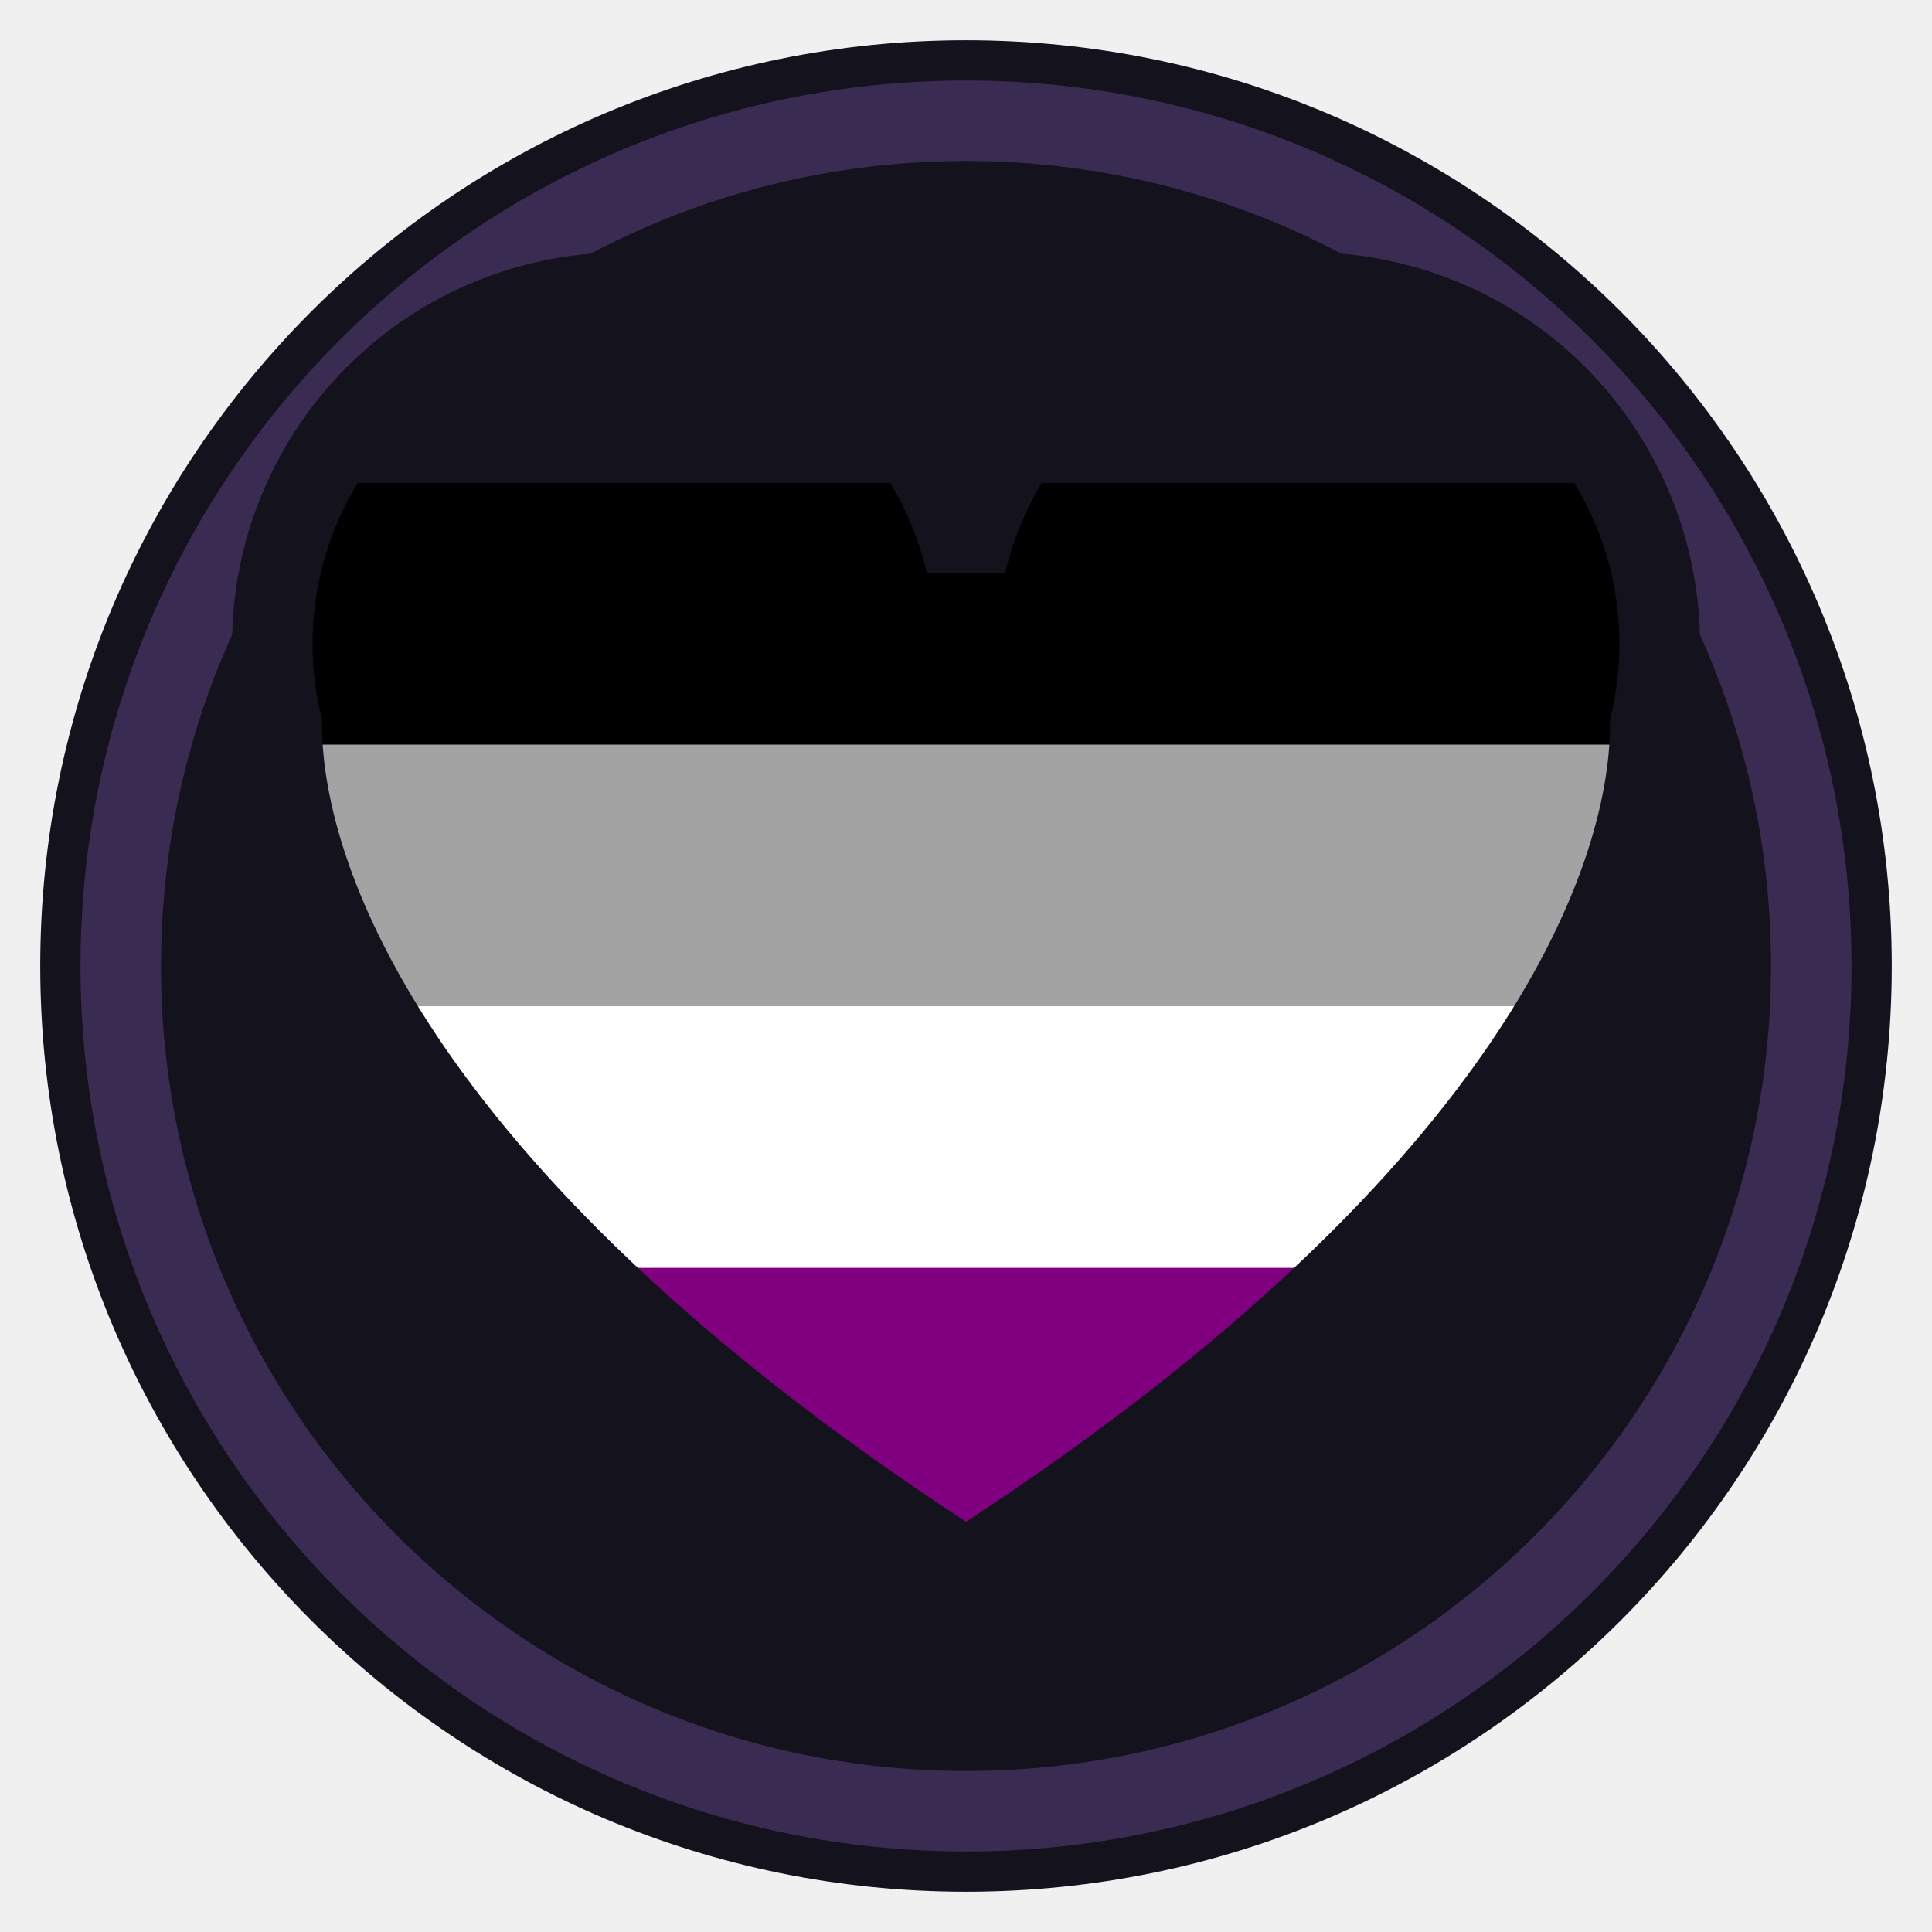
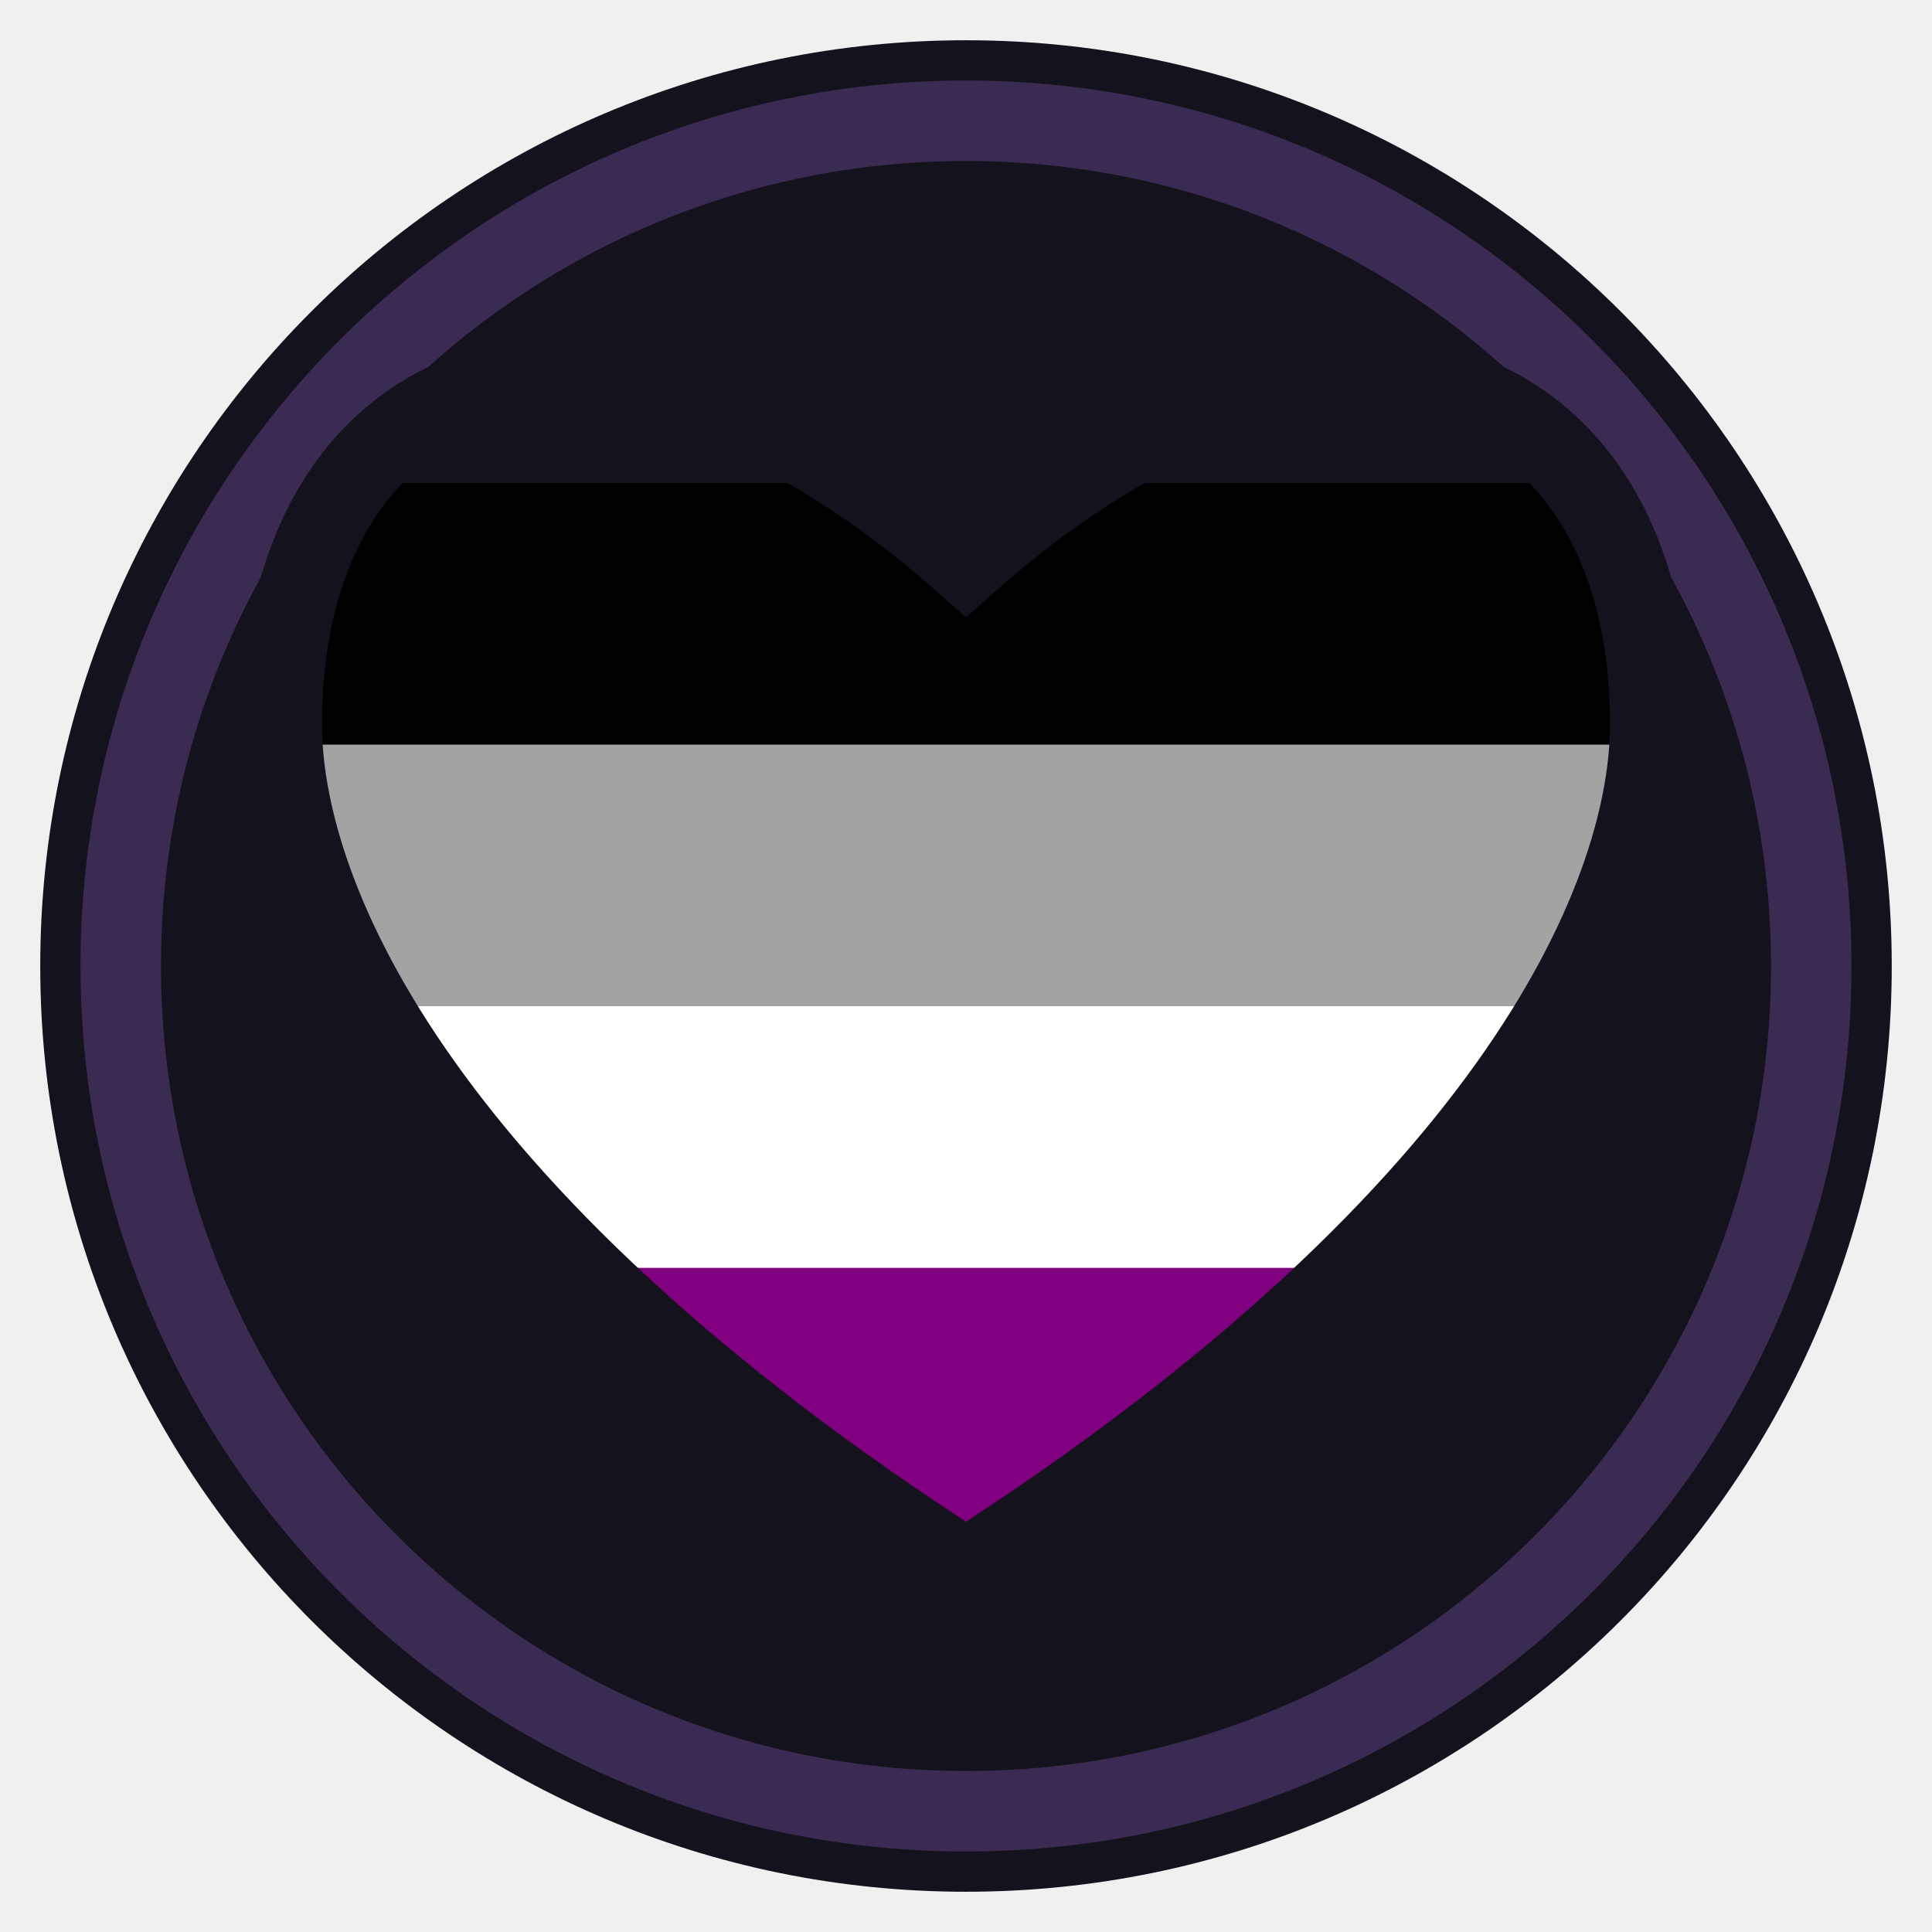
<svg xmlns="http://www.w3.org/2000/svg" viewBox="0 0 48 48" width="48" height="48" role="presentation">
  <defs>
    <clipPath id="heartace">
-       <path d="M24 39 C10 30 7 22 7 18 A8 8 0 0 1 24 14 A8 8 0 0 1 41 18 C41 22 38 30 24 39 Z" />
+       <path d="M24 39 C10 30 7 22 7 18 C7 9 15 6 24 14 C33 6 41 9 41 18 C41 22 38 30 24 39 Z" />
    </clipPath>
  </defs>
  <circle cx="24" cy="24" r="23" fill="#14121C" />
  <circle cx="24" cy="24" r="21" fill="none" stroke="#3A2B52" stroke-width="2" />
  <g clip-path="url(#heartace)">
    <rect x="0" y="12" width="48" height="6.52" fill="#000000" />
    <rect x="0" y="18.5" width="48" height="6.52" fill="#A3A3A3" />
    <rect x="0" y="25" width="48" height="6.52" fill="#FFFFFF" />
    <rect x="0" y="31.5" width="48" height="6.52" fill="#800080" />
  </g>
-   <path d="M24 39 C10 30 7 22 7 18 A8 8 0 0 1 24 14 A8 8 0 0 1 41 18 C41 22 38 30 24 39 Z" fill="none" stroke="#14121C" stroke-width="2" />
+   <path d="M24 39 C10 30 7 22 7 18 C7 9 15 6 24 14 C33 6 41 9 41 18 C41 22 38 30 24 39 Z" fill="none" stroke="#14121C" stroke-width="2" />
</svg>
